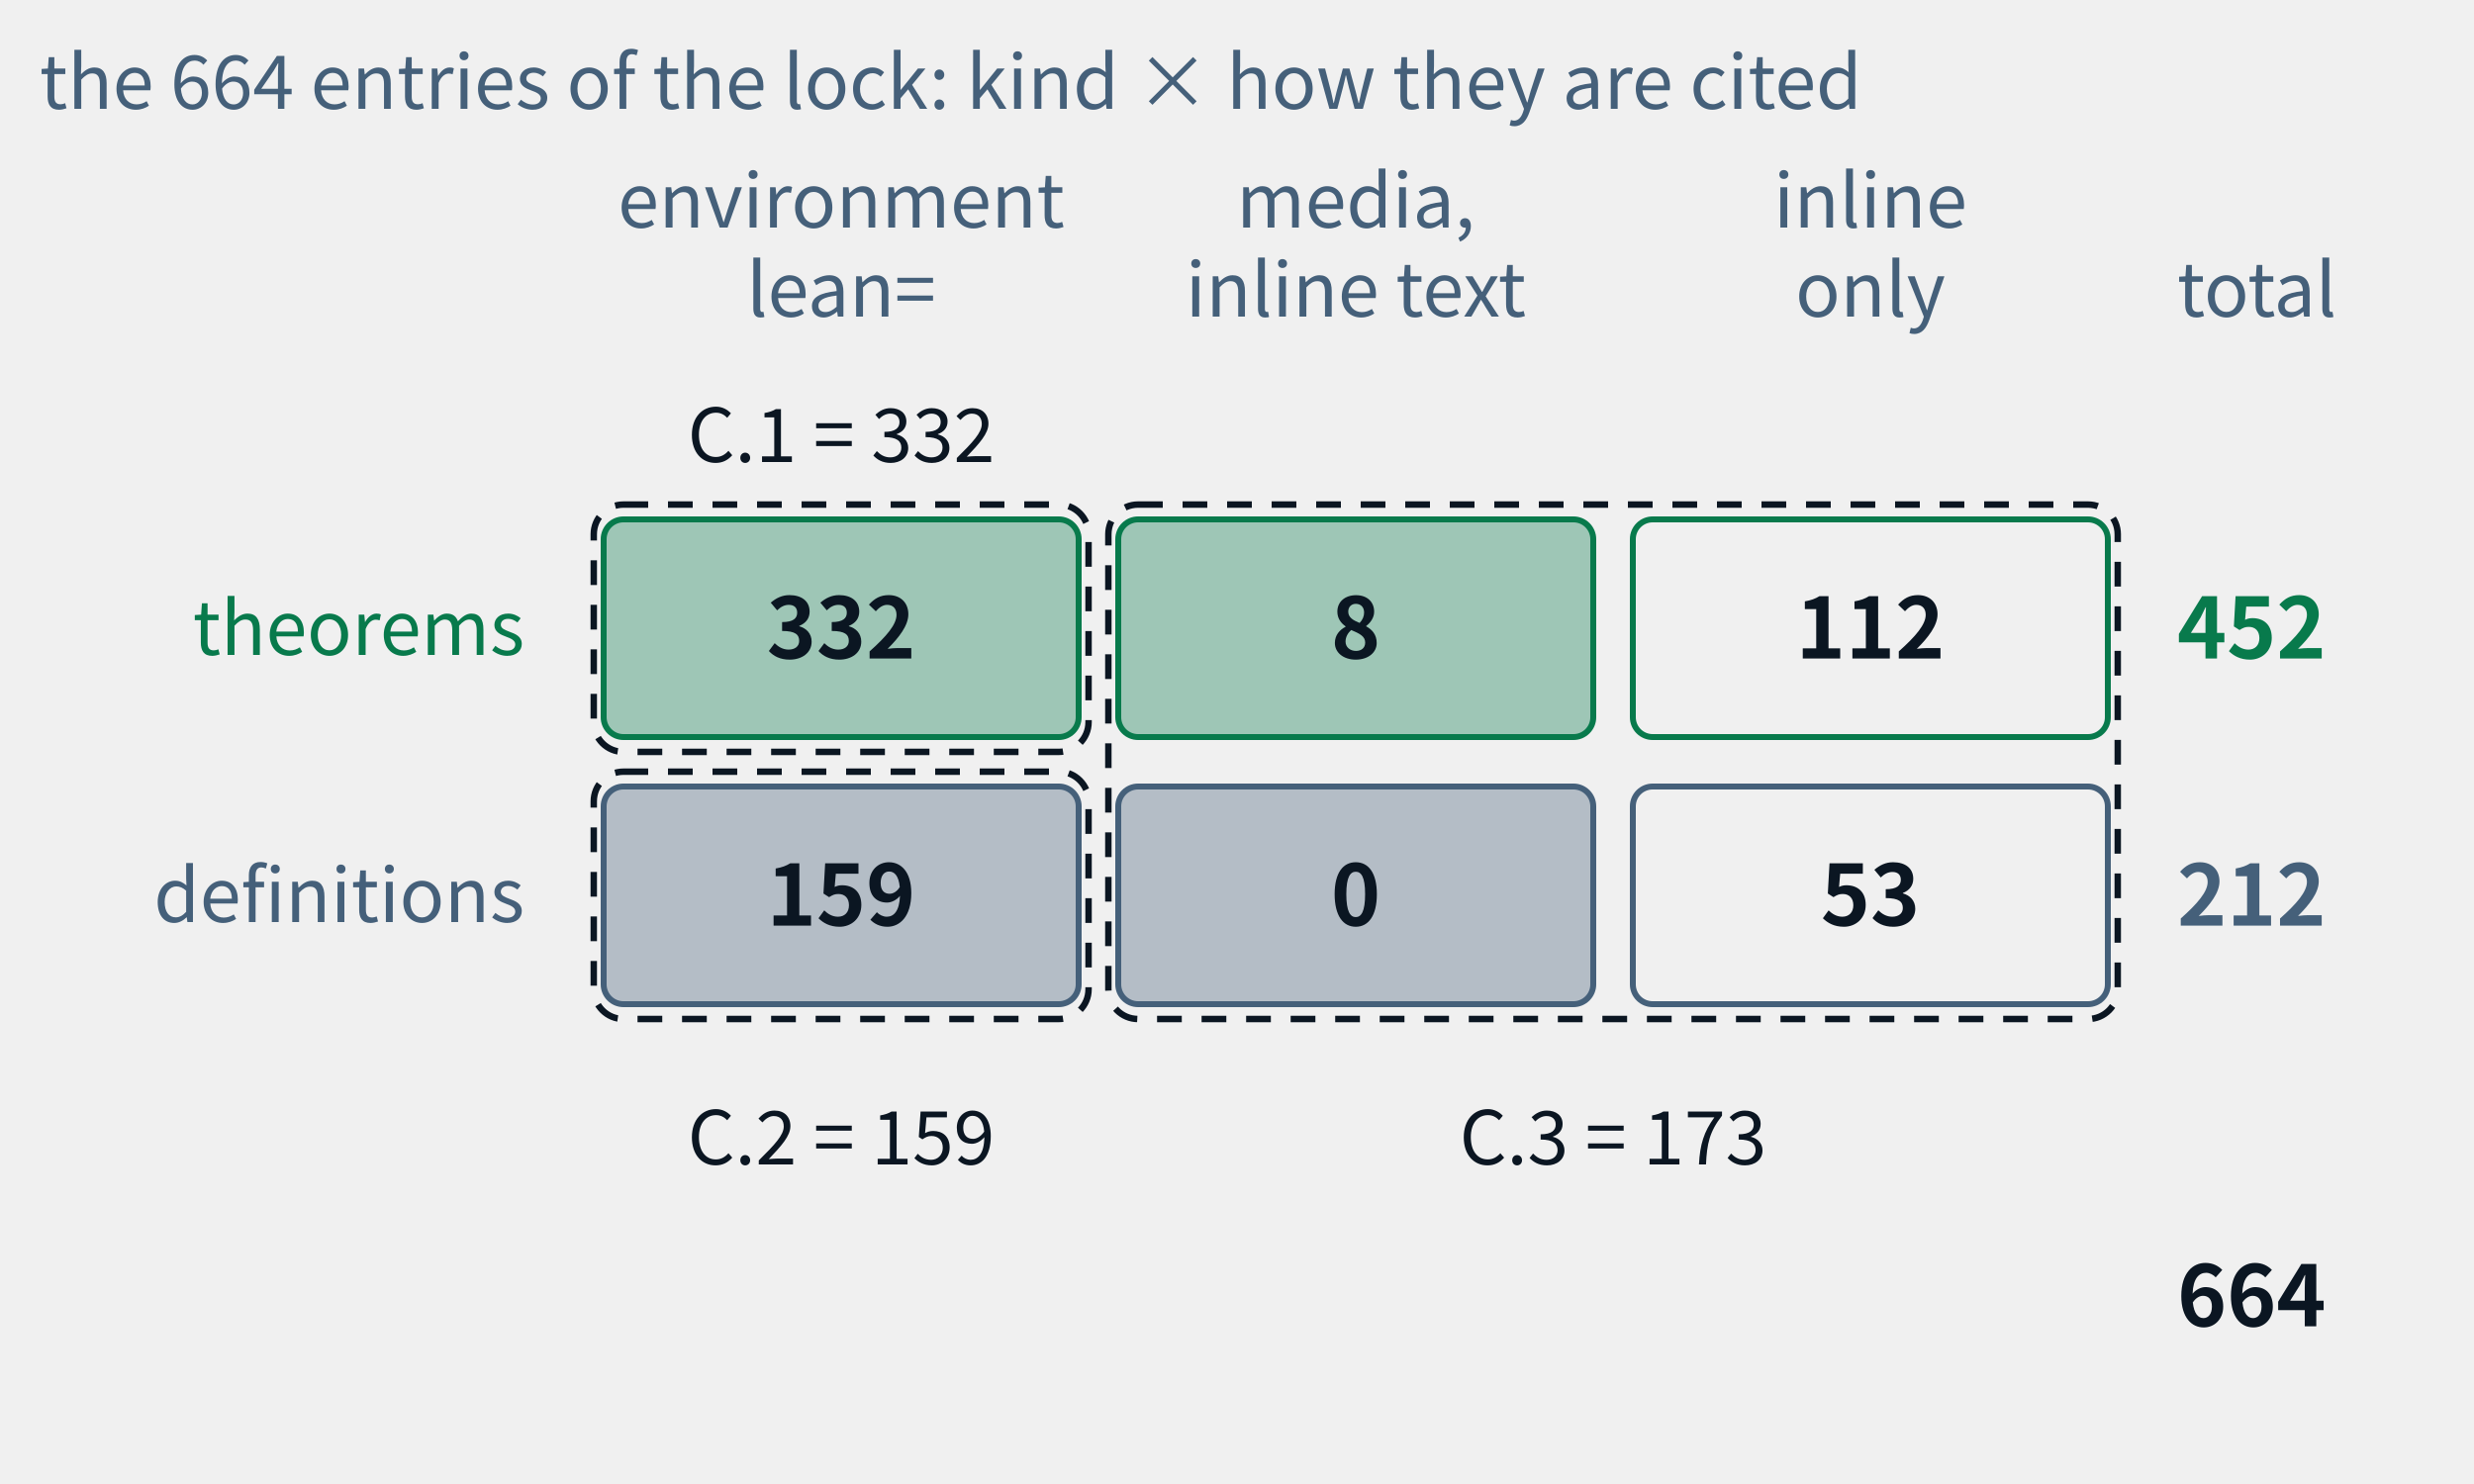
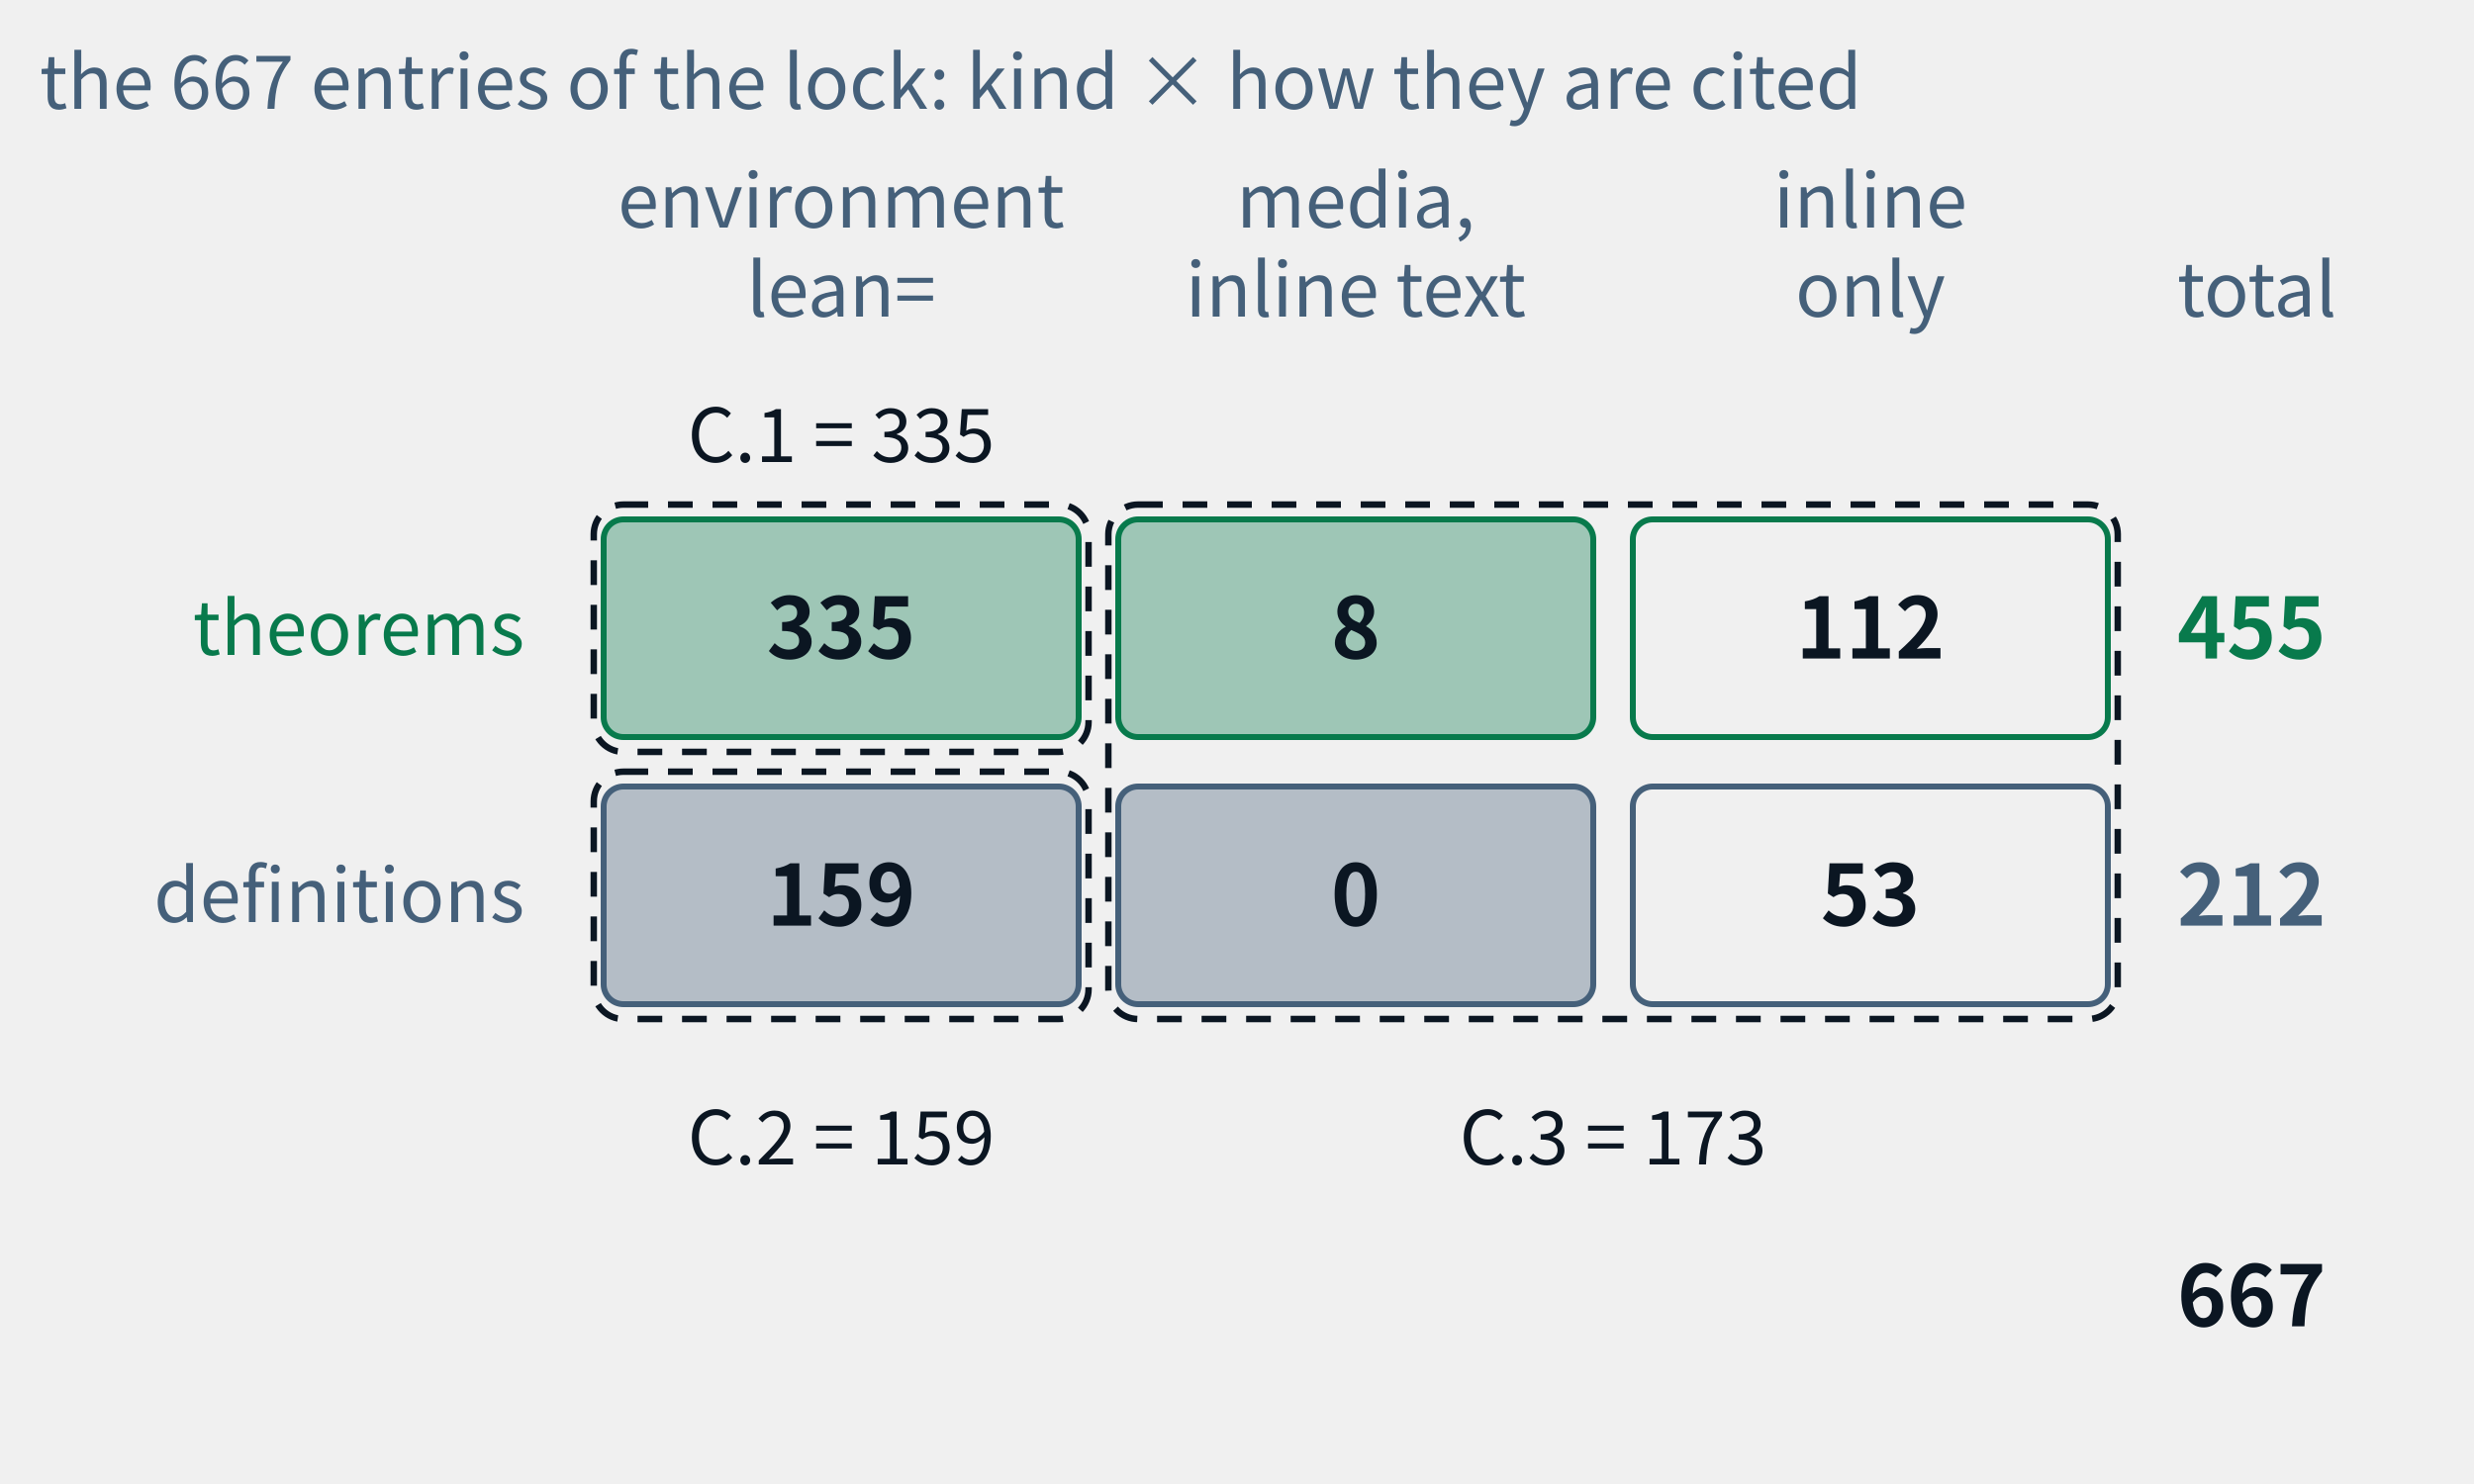
- <svg xmlns="http://www.w3.org/2000/svg" class="tr-fig" data-tr-fig="appc-ledger" data-lang="en" viewBox="0 0 500 300" width="500" height="300" font-family="'Noto Sans SC', 'Noto Sans CJK SC', 'Source Sans 3', 'PingFang SC', 'Microsoft YaHei', system-ui, sans-serif" role="img" aria-label="A ledger of two rows and three columns: the rows are theorems and definitions, the columns are cited with lean= in an environment, cited by media and only inline in the text, and reached by inline links only. The theorem row reads 332, 8, 112, total 452; the definition row 159, 0, 53, total 212; in all 664. Three dashed frames mark the three indexes of appendix C: C.1 = 332, C.2 = 159, C.3 = 8 + 112 + 0 + 53 = 173.">
+ <svg xmlns="http://www.w3.org/2000/svg" class="tr-fig" data-tr-fig="appc-ledger" data-lang="en" viewBox="0 0 500 300" width="500" height="300" font-family="'Noto Sans SC', 'Noto Sans CJK SC', 'Source Sans 3', 'PingFang SC', 'Microsoft YaHei', system-ui, sans-serif" role="img" aria-label="A ledger of two rows and three columns: the rows are theorems and definitions, the columns are cited with lean= in an environment, cited by media and only inline in the text, and reached by inline links only. The theorem row reads 335, 8, 112, total 455; the definition row 159, 0, 53, total 212; in all 667. Three dashed frames mark the three indexes of appendix C: C.1 = 335, C.2 = 159, C.3 = 8 + 112 + 0 + 53 = 173.">
  <style>.ts-ink{stroke:#0b1622}.tf-ink{fill:#0b1622}.ts-dim{stroke:#45607a}.tf-dim{fill:#45607a}.ts-faint{stroke:#9db3c4}.tf-faint{fill:#9db3c4}.ts-edge{stroke:#b9d0dd}.tf-edge{fill:#b9d0dd}.ts-hot{stroke:#5f9bb5}.tf-hot{fill:#5f9bb5}.ts-bg{stroke:#ffffff}.tf-bg{fill:#ffffff}.ts-panel{stroke:#eef5f9}.tf-panel{fill:#eef5f9}.ts-sheet{stroke:#f7fbfd}.tf-sheet{fill:#f7fbfd}.ts-cyan{stroke:#007c8a}.tf-cyan{fill:#007c8a}.ts-magenta{stroke:#b0128f}.tf-magenta{fill:#b0128f}.ts-amber{stroke:#946200}.tf-amber{fill:#946200}.ts-violet{stroke:#5a45c8}.tf-violet{fill:#5a45c8}.ts-ok{stroke:#087a4c}.tf-ok{fill:#087a4c}.ts-warn{stroke:#c21f3a}.tf-warn{fill:#c21f3a}.ts-blue{stroke:#1d5fd0}.tf-blue{fill:#1d5fd0}.ts-orange{stroke:#b85410}.tf-orange{fill:#b85410}.ts-sigma{stroke:#28405a}.tf-sigma{fill:#28405a}@media (prefers-color-scheme:dark){.ts-ink{stroke:#d4efff}.tf-ink{fill:#d4efff}.ts-dim{stroke:#6f8ea5}.tf-dim{fill:#6f8ea5}.ts-faint{stroke:#34506a}.tf-faint{fill:#34506a}.ts-edge{stroke:#143049}.tf-edge{fill:#143049}.ts-hot{stroke:#1f5d7c}.tf-hot{fill:#1f5d7c}.ts-bg{stroke:#03060c}.tf-bg{fill:#03060c}.ts-panel{stroke:#07101b}.tf-panel{fill:#07101b}.ts-sheet{stroke:#050c16}.tf-sheet{fill:#050c16}.ts-cyan{stroke:#19f0ff}.tf-cyan{fill:#19f0ff}.ts-magenta{stroke:#ff2fd0}.tf-magenta{fill:#ff2fd0}.ts-amber{stroke:#ffc83d}.tf-amber{fill:#ffc83d}.ts-violet{stroke:#9d8cff}.tf-violet{fill:#9d8cff}.ts-ok{stroke:#46ffb2}.tf-ok{fill:#46ffb2}.ts-warn{stroke:#ff5064}.tf-warn{fill:#ff5064}.ts-blue{stroke:#2a7bff}.tf-blue{fill:#2a7bff}.ts-orange{stroke:#ff8a3c}.tf-orange{fill:#ff8a3c}.ts-sigma{stroke:#cfe3ff}.tf-sigma{fill:#cfe3ff}}</style>
  <text class="tf-dim" x="170" y="46" font-size="15" text-anchor="middle">environment</text>
  <text class="tf-dim" x="170" y="64" font-size="15" text-anchor="middle">lean=</text>
  <text class="tf-dim" x="274" y="46" font-size="15" text-anchor="middle">media,</text>
  <text class="tf-dim" x="274" y="64" font-size="15" text-anchor="middle">inline text</text>
  <text class="tf-dim" x="378" y="46" font-size="15" text-anchor="middle">inline</text>
  <text class="tf-dim" x="378" y="64" font-size="15" text-anchor="middle">only</text>
  <text class="tf-dim" x="440" y="64" font-size="15">total</text>
  <text class="tf-ok" x="106" y="132.4" font-size="15" text-anchor="end">theorems</text>
  <rect x="122" y="105" width="96" height="44" rx="4" class="ts-ok tf-ok" stroke-width="1.2" fill-opacity="0.35" />
-   <text class="tf-ink" x="170" y="133.12" font-size="17" text-anchor="middle" font-weight="600">332</text>
+   <text class="tf-ink" x="170" y="133.12" font-size="17" text-anchor="middle" font-weight="600">335</text>
  <rect x="226" y="105" width="96" height="44" rx="4" class="ts-ok tf-ok" stroke-width="1.2" fill-opacity="0.35" />
  <text class="tf-ink" x="274" y="133.12" font-size="17" text-anchor="middle" font-weight="600">8</text>
  <rect x="330" y="105" width="96" height="44" rx="4" class="ts-ok" stroke-width="1.2" fill="none" />
  <text class="tf-ink" x="378" y="133.12" font-size="17" text-anchor="middle" font-weight="600">112</text>
-   <text class="tf-ok" x="440" y="133.12" font-size="17" font-weight="600">452</text>
+   <text class="tf-ok" x="440" y="133.12" font-size="17" font-weight="600">455</text>
  <text class="tf-dim" x="106" y="186.4" font-size="15" text-anchor="end">definitions</text>
  <rect x="122" y="159" width="96" height="44" rx="4" class="ts-dim tf-dim" stroke-width="1.2" fill-opacity="0.35" />
  <text class="tf-ink" x="170" y="187.12" font-size="17" text-anchor="middle" font-weight="600">159</text>
  <rect x="226" y="159" width="96" height="44" rx="4" class="ts-dim tf-dim" stroke-width="1.2" fill-opacity="0.35" />
  <text class="tf-ink" x="274" y="187.12" font-size="17" text-anchor="middle" font-weight="600">0</text>
  <rect x="330" y="159" width="96" height="44" rx="4" class="ts-dim" stroke-width="1.2" fill="none" />
  <text class="tf-ink" x="378" y="187.12" font-size="17" text-anchor="middle" font-weight="600">53</text>
  <text class="tf-dim" x="440" y="187.12" font-size="17" font-weight="600">212</text>
-   <text class="tf-ink" x="440" y="268.12" font-size="17" font-weight="600">664</text>
+   <text class="tf-ink" x="440" y="268.12" font-size="17" font-weight="600">667</text>
  <rect x="120" y="102" width="100" height="50" rx="6" class="ts-ink" stroke-width="1.3" stroke-dasharray="5 4" fill="none" />
  <rect x="120" y="156" width="100" height="50" rx="6" class="ts-ink" stroke-width="1.3" stroke-dasharray="5 4" fill="none" />
  <rect x="224" y="102" width="204" height="104" rx="6" class="ts-ink" stroke-width="1.3" stroke-dasharray="5 4" fill="none" />
-   <text class="tf-ink" x="170" y="93.4" font-size="15" text-anchor="middle">C.1 = 332</text>
+   <text class="tf-ink" x="170" y="93.4" font-size="15" text-anchor="middle">C.1 = 335</text>
  <text class="tf-ink" x="170" y="235.4" font-size="15" text-anchor="middle">C.2 = 159</text>
  <text class="tf-ink" x="326" y="235.4" font-size="15" text-anchor="middle">C.3 = 173</text>
-   <text class="tf-dim" x="8" y="22" font-size="15">the 664 entries of the lock: kind × how they are cited</text>
+   <text class="tf-dim" x="8" y="22" font-size="15">the 667 entries of the lock: kind × how they are cited</text>
</svg>
